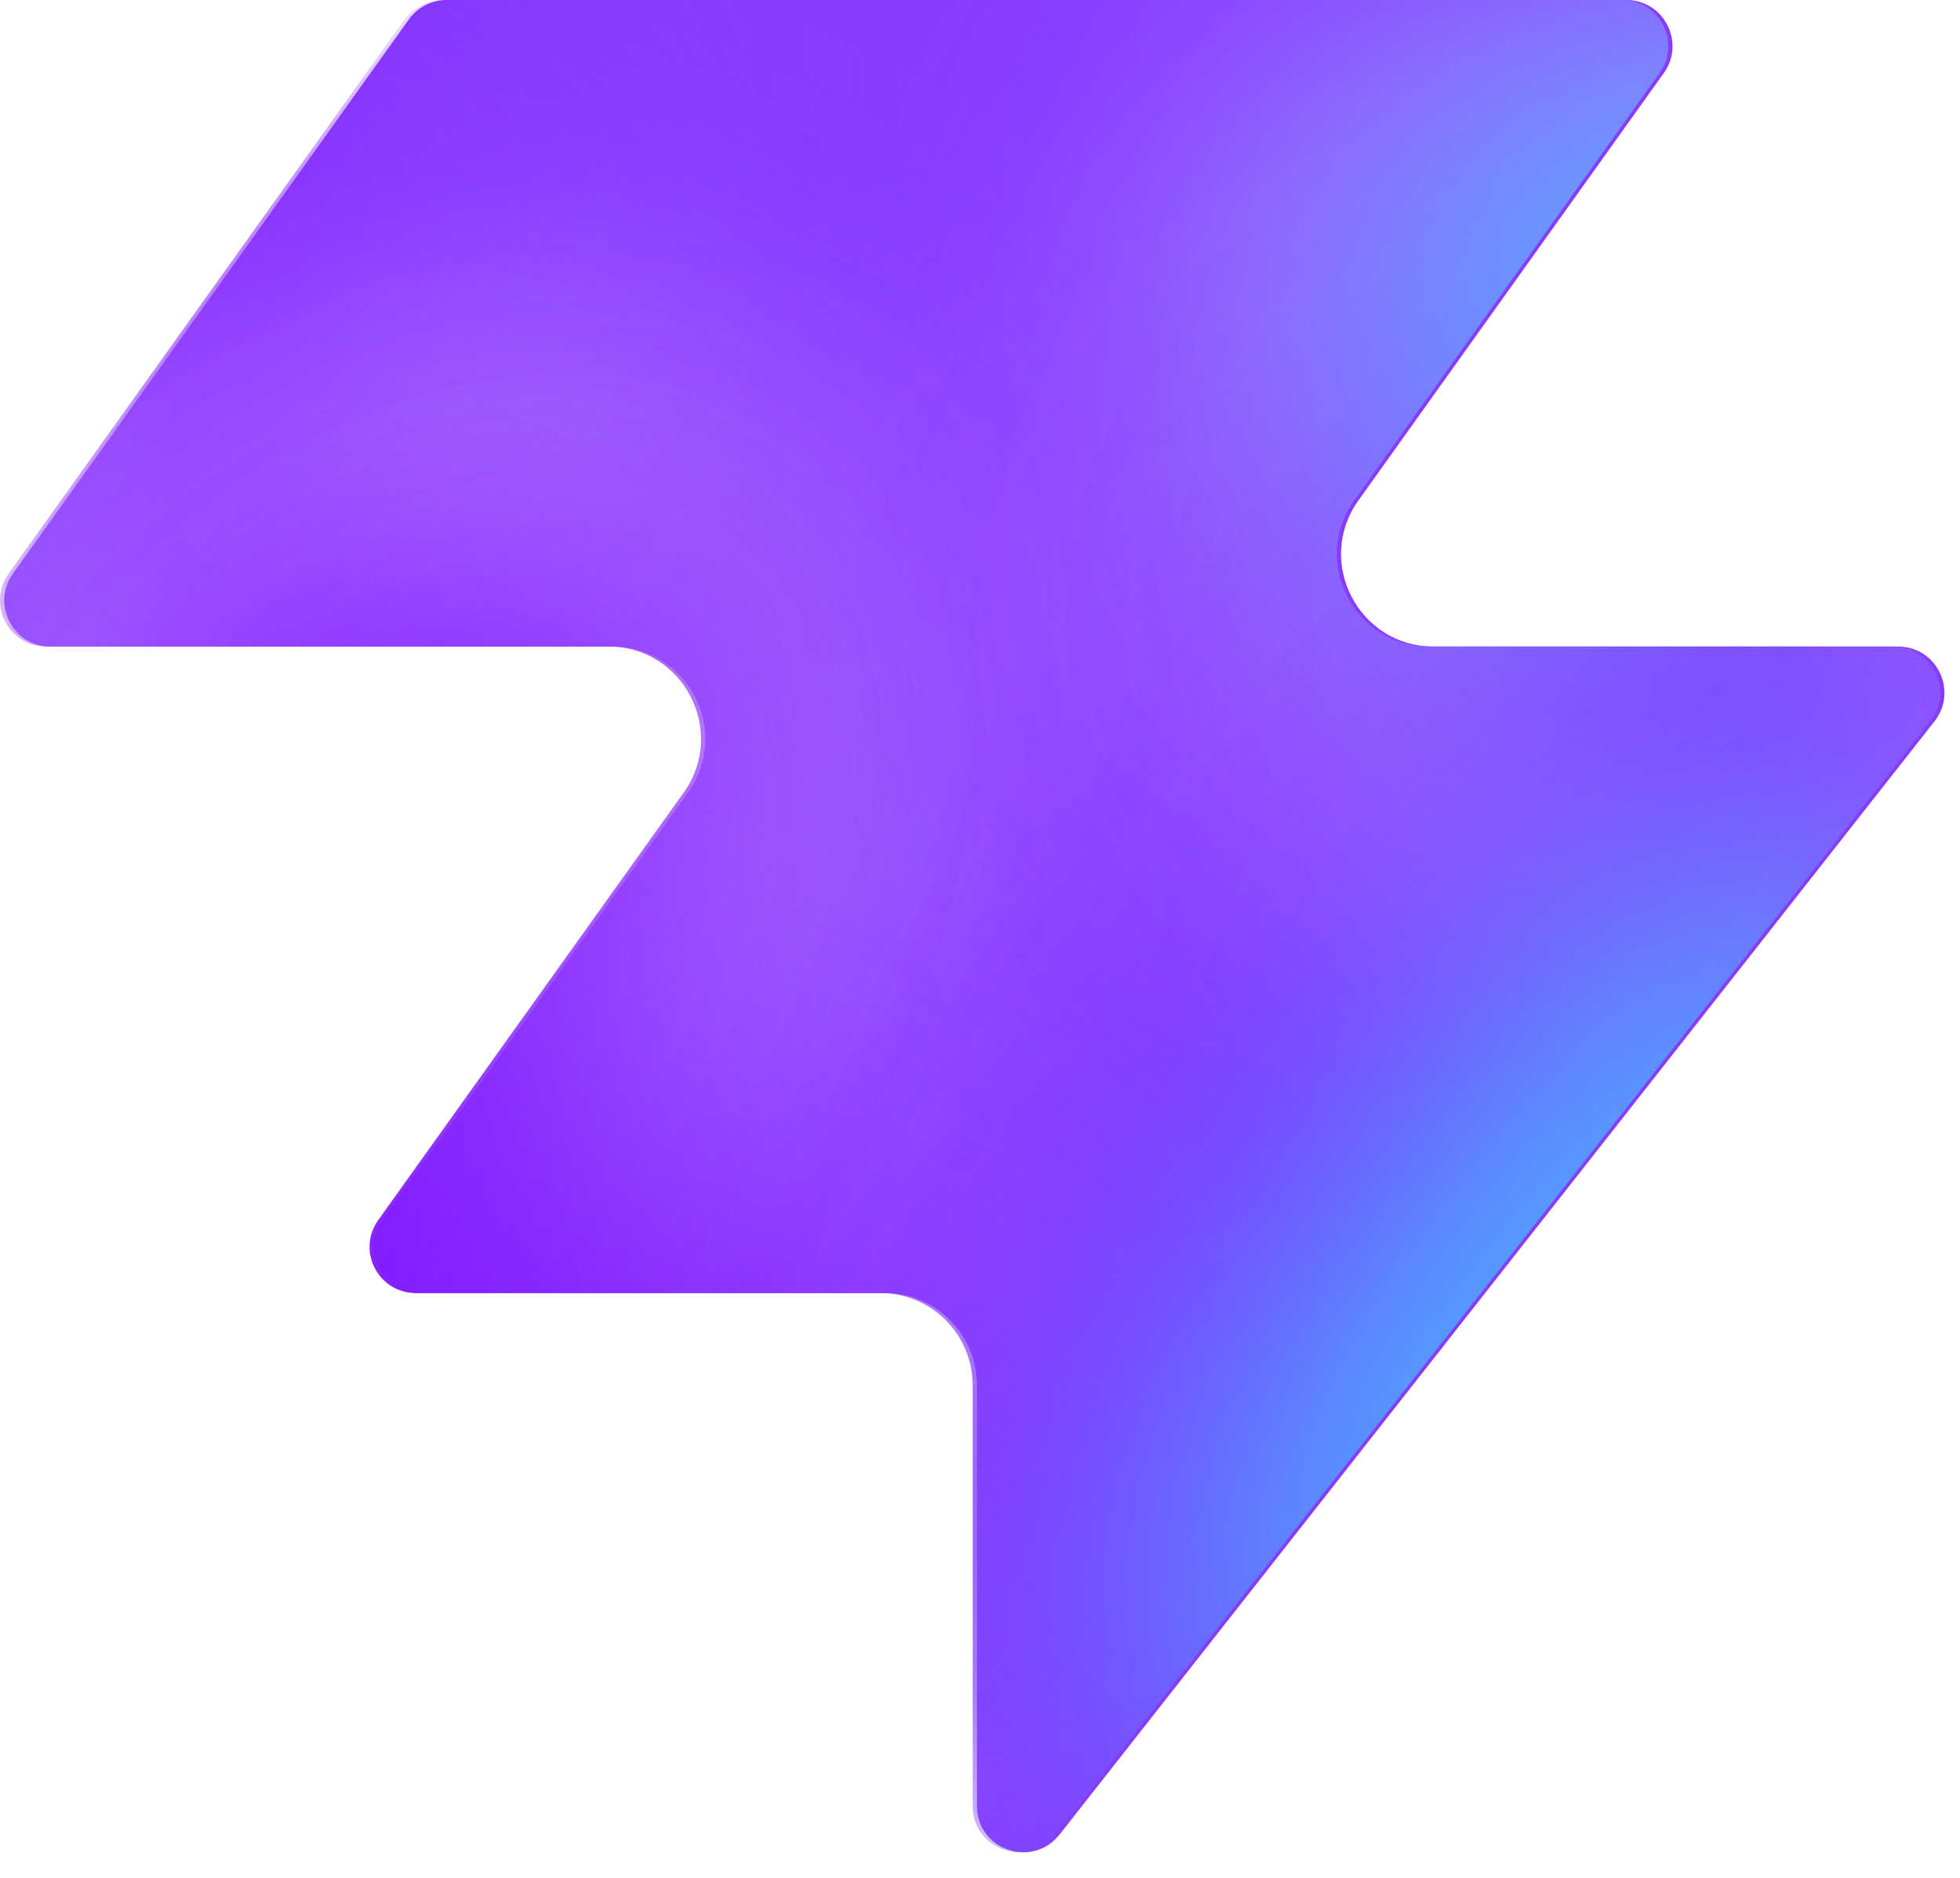
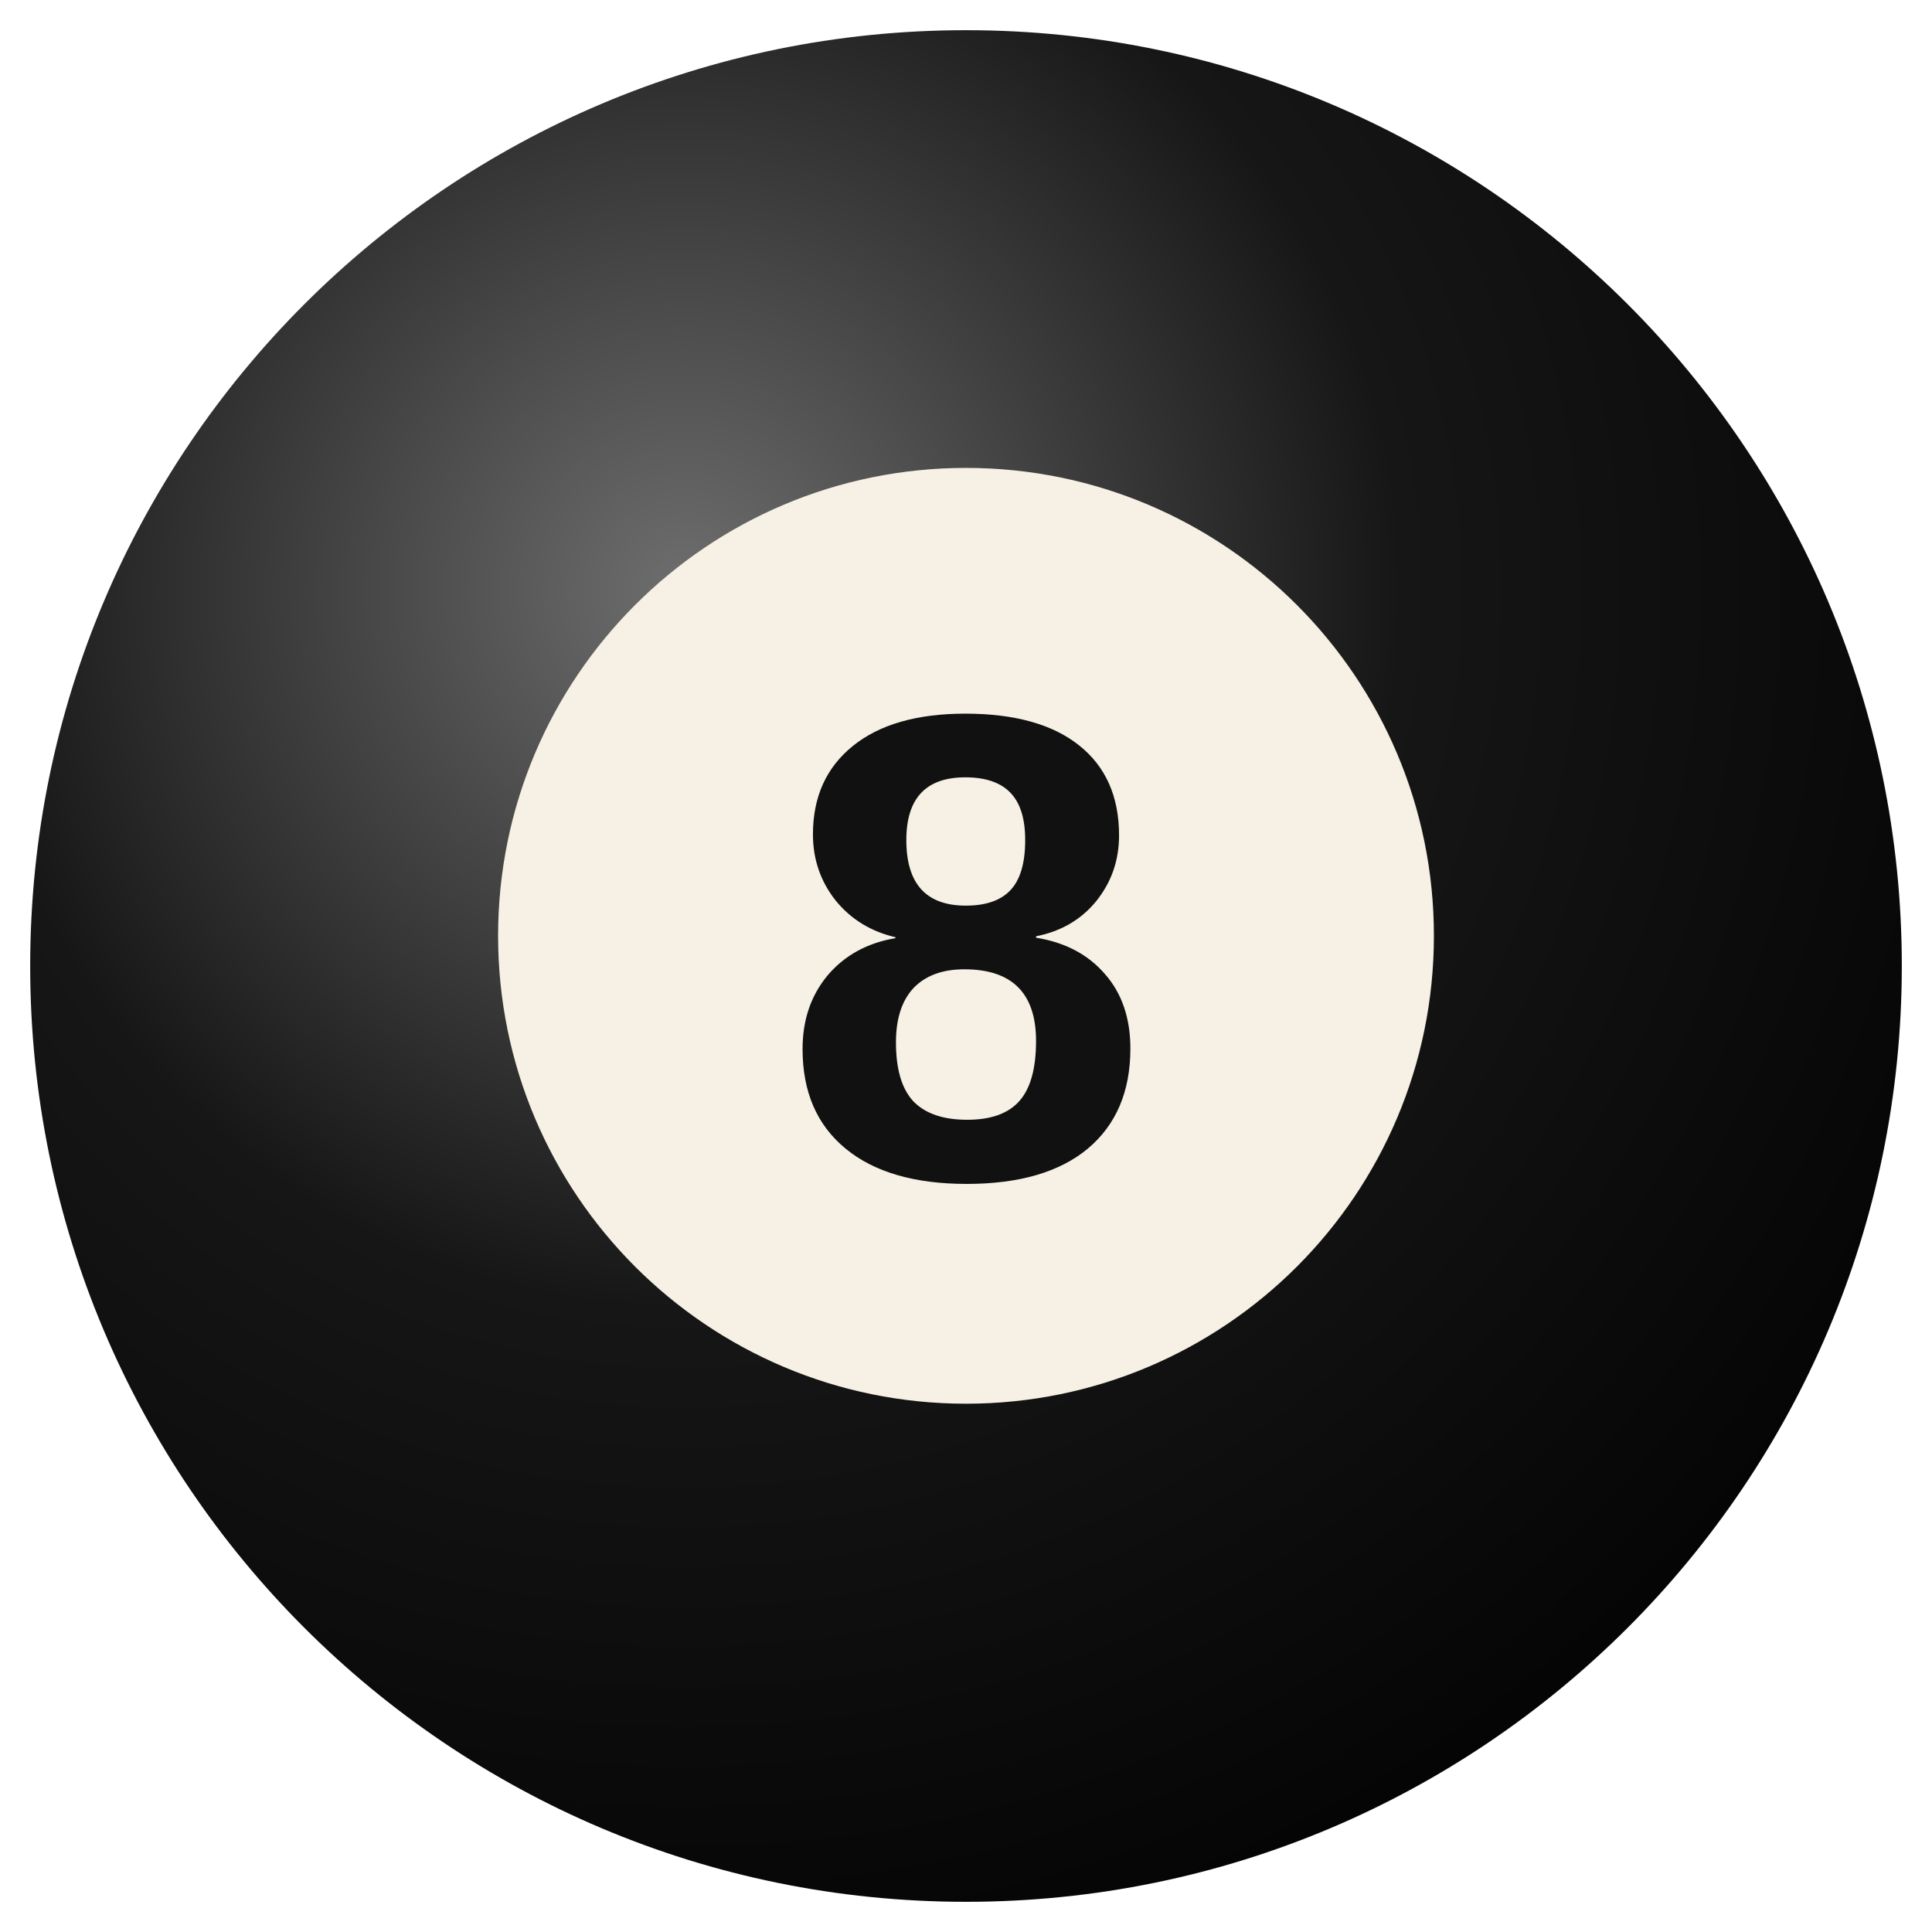
- <svg xmlns="http://www.w3.org/2000/svg" width="48" height="46" fill="none" viewBox="0 0 48 46">
-   <path fill="#863bff" d="M25.946 44.938c-.664.845-2.021.375-2.021-.698V33.937a2.26 2.26 0 0 0-2.262-2.262H10.287c-.92 0-1.456-1.04-.92-1.788l7.48-10.471c1.07-1.497 0-3.578-1.842-3.578H1.237c-.92 0-1.456-1.04-.92-1.788L10.013.474c.214-.297.556-.474.92-.474h28.894c.92 0 1.456 1.04.92 1.788l-7.48 10.471c-1.07 1.498 0 3.579 1.842 3.579h11.377c.943 0 1.473 1.088.89 1.83L25.947 44.94z" style="fill:#863bff;fill:color(display-p3 .525 .23 1);fill-opacity:1" />
-   <mask id="a" width="48" height="46" x="0" y="0" maskUnits="userSpaceOnUse" style="mask-type:alpha">
-     <path fill="#000" d="M25.842 44.938c-.664.844-2.021.375-2.021-.698V33.937a2.26 2.26 0 0 0-2.262-2.262H10.183c-.92 0-1.456-1.04-.92-1.788l7.48-10.471c1.07-1.498 0-3.579-1.842-3.579H1.133c-.92 0-1.456-1.04-.92-1.787L9.91.473c.214-.297.556-.474.92-.474h28.894c.92 0 1.456 1.04.92 1.788l-7.48 10.471c-1.07 1.498 0 3.578 1.842 3.578h11.377c.943 0 1.473 1.088.89 1.832L25.843 44.94z" style="fill:#000;fill-opacity:1" />
-   </mask>
-   <g mask="url(#a)">
-     <g filter="url(#b)">
-       <ellipse cx="5.508" cy="14.704" fill="#ede6ff" rx="5.508" ry="14.704" style="fill:#ede6ff;fill:color(display-p3 .927 .903 1);fill-opacity:1" transform="matrix(.00324 1 1 -.00324 -4.47 31.516)" />
-     </g>
-     <g filter="url(#c)">
-       <ellipse cx="10.399" cy="29.851" fill="#ede6ff" rx="10.399" ry="29.851" style="fill:#ede6ff;fill:color(display-p3 .927 .903 1);fill-opacity:1" transform="matrix(.00324 1 1 -.00324 -39.328 7.883)" />
-     </g>
-     <g filter="url(#d)">
-       <ellipse cx="5.508" cy="30.487" fill="#7e14ff" rx="5.508" ry="30.487" style="fill:#7e14ff;fill:color(display-p3 .492 .077 1);fill-opacity:1" transform="rotate(89.814 -25.913 -14.639)scale(1 -1)" />
-     </g>
-     <g filter="url(#e)">
-       <ellipse cx="5.508" cy="30.599" fill="#7e14ff" rx="5.508" ry="30.599" style="fill:#7e14ff;fill:color(display-p3 .492 .077 1);fill-opacity:1" transform="rotate(89.814 -32.644 -3.334)scale(1 -1)" />
-     </g>
-     <g filter="url(#f)">
-       <ellipse cx="5.508" cy="30.599" fill="#7e14ff" rx="5.508" ry="30.599" style="fill:#7e14ff;fill:color(display-p3 .492 .077 1);fill-opacity:1" transform="matrix(.00324 1 1 -.00324 -34.34 30.47)" />
-     </g>
-     <g filter="url(#g)">
-       <ellipse cx="14.072" cy="22.078" fill="#ede6ff" rx="14.072" ry="22.078" style="fill:#ede6ff;fill:color(display-p3 .927 .903 1);fill-opacity:1" transform="rotate(93.35 24.506 48.493)scale(-1 1)" />
-     </g>
-     <g filter="url(#h)">
-       <ellipse cx="3.47" cy="21.501" fill="#7e14ff" rx="3.47" ry="21.501" style="fill:#7e14ff;fill:color(display-p3 .492 .077 1);fill-opacity:1" transform="rotate(89.009 28.708 47.59)scale(-1 1)" />
-     </g>
-     <g filter="url(#i)">
-       <ellipse cx="3.47" cy="21.501" fill="#7e14ff" rx="3.47" ry="21.501" style="fill:#7e14ff;fill:color(display-p3 .492 .077 1);fill-opacity:1" transform="rotate(89.009 28.708 47.59)scale(-1 1)" />
-     </g>
-     <g filter="url(#j)">
-       <ellipse cx=".387" cy="8.972" fill="#7e14ff" rx="4.407" ry="29.108" style="fill:#7e14ff;fill:color(display-p3 .492 .077 1);fill-opacity:1" transform="rotate(39.51 .387 8.972)" />
-     </g>
-     <g filter="url(#k)">
-       <ellipse cx="47.523" cy="-6.092" fill="#7e14ff" rx="4.407" ry="29.108" style="fill:#7e14ff;fill:color(display-p3 .492 .077 1);fill-opacity:1" transform="rotate(37.892 47.523 -6.092)" />
-     </g>
-     <g filter="url(#l)">
-       <ellipse cx="41.412" cy="6.333" fill="#47bfff" rx="5.971" ry="9.665" style="fill:#47bfff;fill:color(display-p3 .28 .748 1);fill-opacity:1" transform="rotate(37.892 41.412 6.333)" />
-     </g>
-     <g filter="url(#m)">
-       <ellipse cx="-1.879" cy="38.332" fill="#7e14ff" rx="4.407" ry="29.108" style="fill:#7e14ff;fill:color(display-p3 .492 .077 1);fill-opacity:1" transform="rotate(37.892 -1.88 38.332)" />
-     </g>
-     <g filter="url(#n)">
-       <ellipse cx="-1.879" cy="38.332" fill="#7e14ff" rx="4.407" ry="29.108" style="fill:#7e14ff;fill:color(display-p3 .492 .077 1);fill-opacity:1" transform="rotate(37.892 -1.88 38.332)" />
-     </g>
-     <g filter="url(#o)">
-       <ellipse cx="35.651" cy="29.907" fill="#7e14ff" rx="4.407" ry="29.108" style="fill:#7e14ff;fill:color(display-p3 .492 .077 1);fill-opacity:1" transform="rotate(37.892 35.651 29.907)" />
-     </g>
-     <g filter="url(#p)">
-       <ellipse cx="38.418" cy="32.4" fill="#47bfff" rx="5.971" ry="15.297" style="fill:#47bfff;fill:color(display-p3 .28 .748 1);fill-opacity:1" transform="rotate(37.892 38.418 32.4)" />
-     </g>
-   </g>
+ <svg xmlns="http://www.w3.org/2000/svg" viewBox="0 0 64 64">
  <defs>
-     <filter id="b" width="60.045" height="41.654" x="-19.77" y="16.149" color-interpolation-filters="sRGB" filterUnits="userSpaceOnUse">
-       <feFlood flood-opacity="0" result="BackgroundImageFix" />
-       <feBlend in="SourceGraphic" in2="BackgroundImageFix" result="shape" />
-       <feGaussianBlur result="effect1_foregroundBlur_2002_17158" stdDeviation="7.659" />
-     </filter>
-     <filter id="c" width="90.34" height="51.437" x="-54.613" y="-7.533" color-interpolation-filters="sRGB" filterUnits="userSpaceOnUse">
-       <feFlood flood-opacity="0" result="BackgroundImageFix" />
-       <feBlend in="SourceGraphic" in2="BackgroundImageFix" result="shape" />
-       <feGaussianBlur result="effect1_foregroundBlur_2002_17158" stdDeviation="7.659" />
-     </filter>
-     <filter id="d" width="79.355" height="29.4" x="-49.64" y="2.03" color-interpolation-filters="sRGB" filterUnits="userSpaceOnUse">
-       <feFlood flood-opacity="0" result="BackgroundImageFix" />
-       <feBlend in="SourceGraphic" in2="BackgroundImageFix" result="shape" />
-       <feGaussianBlur result="effect1_foregroundBlur_2002_17158" stdDeviation="4.596" />
-     </filter>
-     <filter id="e" width="79.579" height="29.4" x="-45.045" y="20.029" color-interpolation-filters="sRGB" filterUnits="userSpaceOnUse">
-       <feFlood flood-opacity="0" result="BackgroundImageFix" />
-       <feBlend in="SourceGraphic" in2="BackgroundImageFix" result="shape" />
-       <feGaussianBlur result="effect1_foregroundBlur_2002_17158" stdDeviation="4.596" />
-     </filter>
-     <filter id="f" width="79.579" height="29.4" x="-43.513" y="21.178" color-interpolation-filters="sRGB" filterUnits="userSpaceOnUse">
-       <feFlood flood-opacity="0" result="BackgroundImageFix" />
-       <feBlend in="SourceGraphic" in2="BackgroundImageFix" result="shape" />
-       <feGaussianBlur result="effect1_foregroundBlur_2002_17158" stdDeviation="4.596" />
-     </filter>
-     <filter id="g" width="74.749" height="58.852" x="15.756" y="-17.901" color-interpolation-filters="sRGB" filterUnits="userSpaceOnUse">
-       <feFlood flood-opacity="0" result="BackgroundImageFix" />
-       <feBlend in="SourceGraphic" in2="BackgroundImageFix" result="shape" />
-       <feGaussianBlur result="effect1_foregroundBlur_2002_17158" stdDeviation="7.659" />
-     </filter>
-     <filter id="h" width="61.377" height="25.362" x="23.548" y="2.284" color-interpolation-filters="sRGB" filterUnits="userSpaceOnUse">
-       <feFlood flood-opacity="0" result="BackgroundImageFix" />
-       <feBlend in="SourceGraphic" in2="BackgroundImageFix" result="shape" />
-       <feGaussianBlur result="effect1_foregroundBlur_2002_17158" stdDeviation="4.596" />
-     </filter>
-     <filter id="i" width="61.377" height="25.362" x="23.548" y="2.284" color-interpolation-filters="sRGB" filterUnits="userSpaceOnUse">
-       <feFlood flood-opacity="0" result="BackgroundImageFix" />
-       <feBlend in="SourceGraphic" in2="BackgroundImageFix" result="shape" />
-       <feGaussianBlur result="effect1_foregroundBlur_2002_17158" stdDeviation="4.596" />
-     </filter>
-     <filter id="j" width="56.045" height="63.649" x="-27.636" y="-22.853" color-interpolation-filters="sRGB" filterUnits="userSpaceOnUse">
-       <feFlood flood-opacity="0" result="BackgroundImageFix" />
-       <feBlend in="SourceGraphic" in2="BackgroundImageFix" result="shape" />
-       <feGaussianBlur result="effect1_foregroundBlur_2002_17158" stdDeviation="4.596" />
-     </filter>
-     <filter id="k" width="54.814" height="64.646" x="20.116" y="-38.415" color-interpolation-filters="sRGB" filterUnits="userSpaceOnUse">
-       <feFlood flood-opacity="0" result="BackgroundImageFix" />
-       <feBlend in="SourceGraphic" in2="BackgroundImageFix" result="shape" />
-       <feGaussianBlur result="effect1_foregroundBlur_2002_17158" stdDeviation="4.596" />
-     </filter>
-     <filter id="l" width="33.541" height="35.313" x="24.641" y="-11.323" color-interpolation-filters="sRGB" filterUnits="userSpaceOnUse">
-       <feFlood flood-opacity="0" result="BackgroundImageFix" />
-       <feBlend in="SourceGraphic" in2="BackgroundImageFix" result="shape" />
-       <feGaussianBlur result="effect1_foregroundBlur_2002_17158" stdDeviation="4.596" />
-     </filter>
-     <filter id="m" width="54.814" height="64.646" x="-29.286" y="6.009" color-interpolation-filters="sRGB" filterUnits="userSpaceOnUse">
-       <feFlood flood-opacity="0" result="BackgroundImageFix" />
-       <feBlend in="SourceGraphic" in2="BackgroundImageFix" result="shape" />
-       <feGaussianBlur result="effect1_foregroundBlur_2002_17158" stdDeviation="4.596" />
-     </filter>
-     <filter id="n" width="54.814" height="64.646" x="-29.286" y="6.009" color-interpolation-filters="sRGB" filterUnits="userSpaceOnUse">
-       <feFlood flood-opacity="0" result="BackgroundImageFix" />
-       <feBlend in="SourceGraphic" in2="BackgroundImageFix" result="shape" />
-       <feGaussianBlur result="effect1_foregroundBlur_2002_17158" stdDeviation="4.596" />
-     </filter>
-     <filter id="o" width="54.814" height="64.646" x="8.244" y="-2.416" color-interpolation-filters="sRGB" filterUnits="userSpaceOnUse">
-       <feFlood flood-opacity="0" result="BackgroundImageFix" />
-       <feBlend in="SourceGraphic" in2="BackgroundImageFix" result="shape" />
-       <feGaussianBlur result="effect1_foregroundBlur_2002_17158" stdDeviation="4.596" />
-     </filter>
-     <filter id="p" width="39.409" height="43.623" x="18.713" y="10.588" color-interpolation-filters="sRGB" filterUnits="userSpaceOnUse">
-       <feFlood flood-opacity="0" result="BackgroundImageFix" />
-       <feBlend in="SourceGraphic" in2="BackgroundImageFix" result="shape" />
-       <feGaussianBlur result="effect1_foregroundBlur_2002_17158" stdDeviation="4.596" />
-     </filter>
+     <radialGradient id="ball" cx="0.35" cy="0.3" r="0.85">
+       <stop offset="0" stop-color="#6e6e6e" />
+       <stop offset="0.45" stop-color="#161616" />
+       <stop offset="1" stop-color="#000" />
+     </radialGradient>
  </defs>
+   <circle cx="32" cy="32" r="31" fill="url(#ball)" />
+   <circle cx="32" cy="31" r="15.5" fill="#f6f1e4" />
+   <text x="32" y="39" text-anchor="middle" font-family="Arial, Helvetica, sans-serif" font-weight="700" font-size="22" fill="#111">8</text>
</svg>
